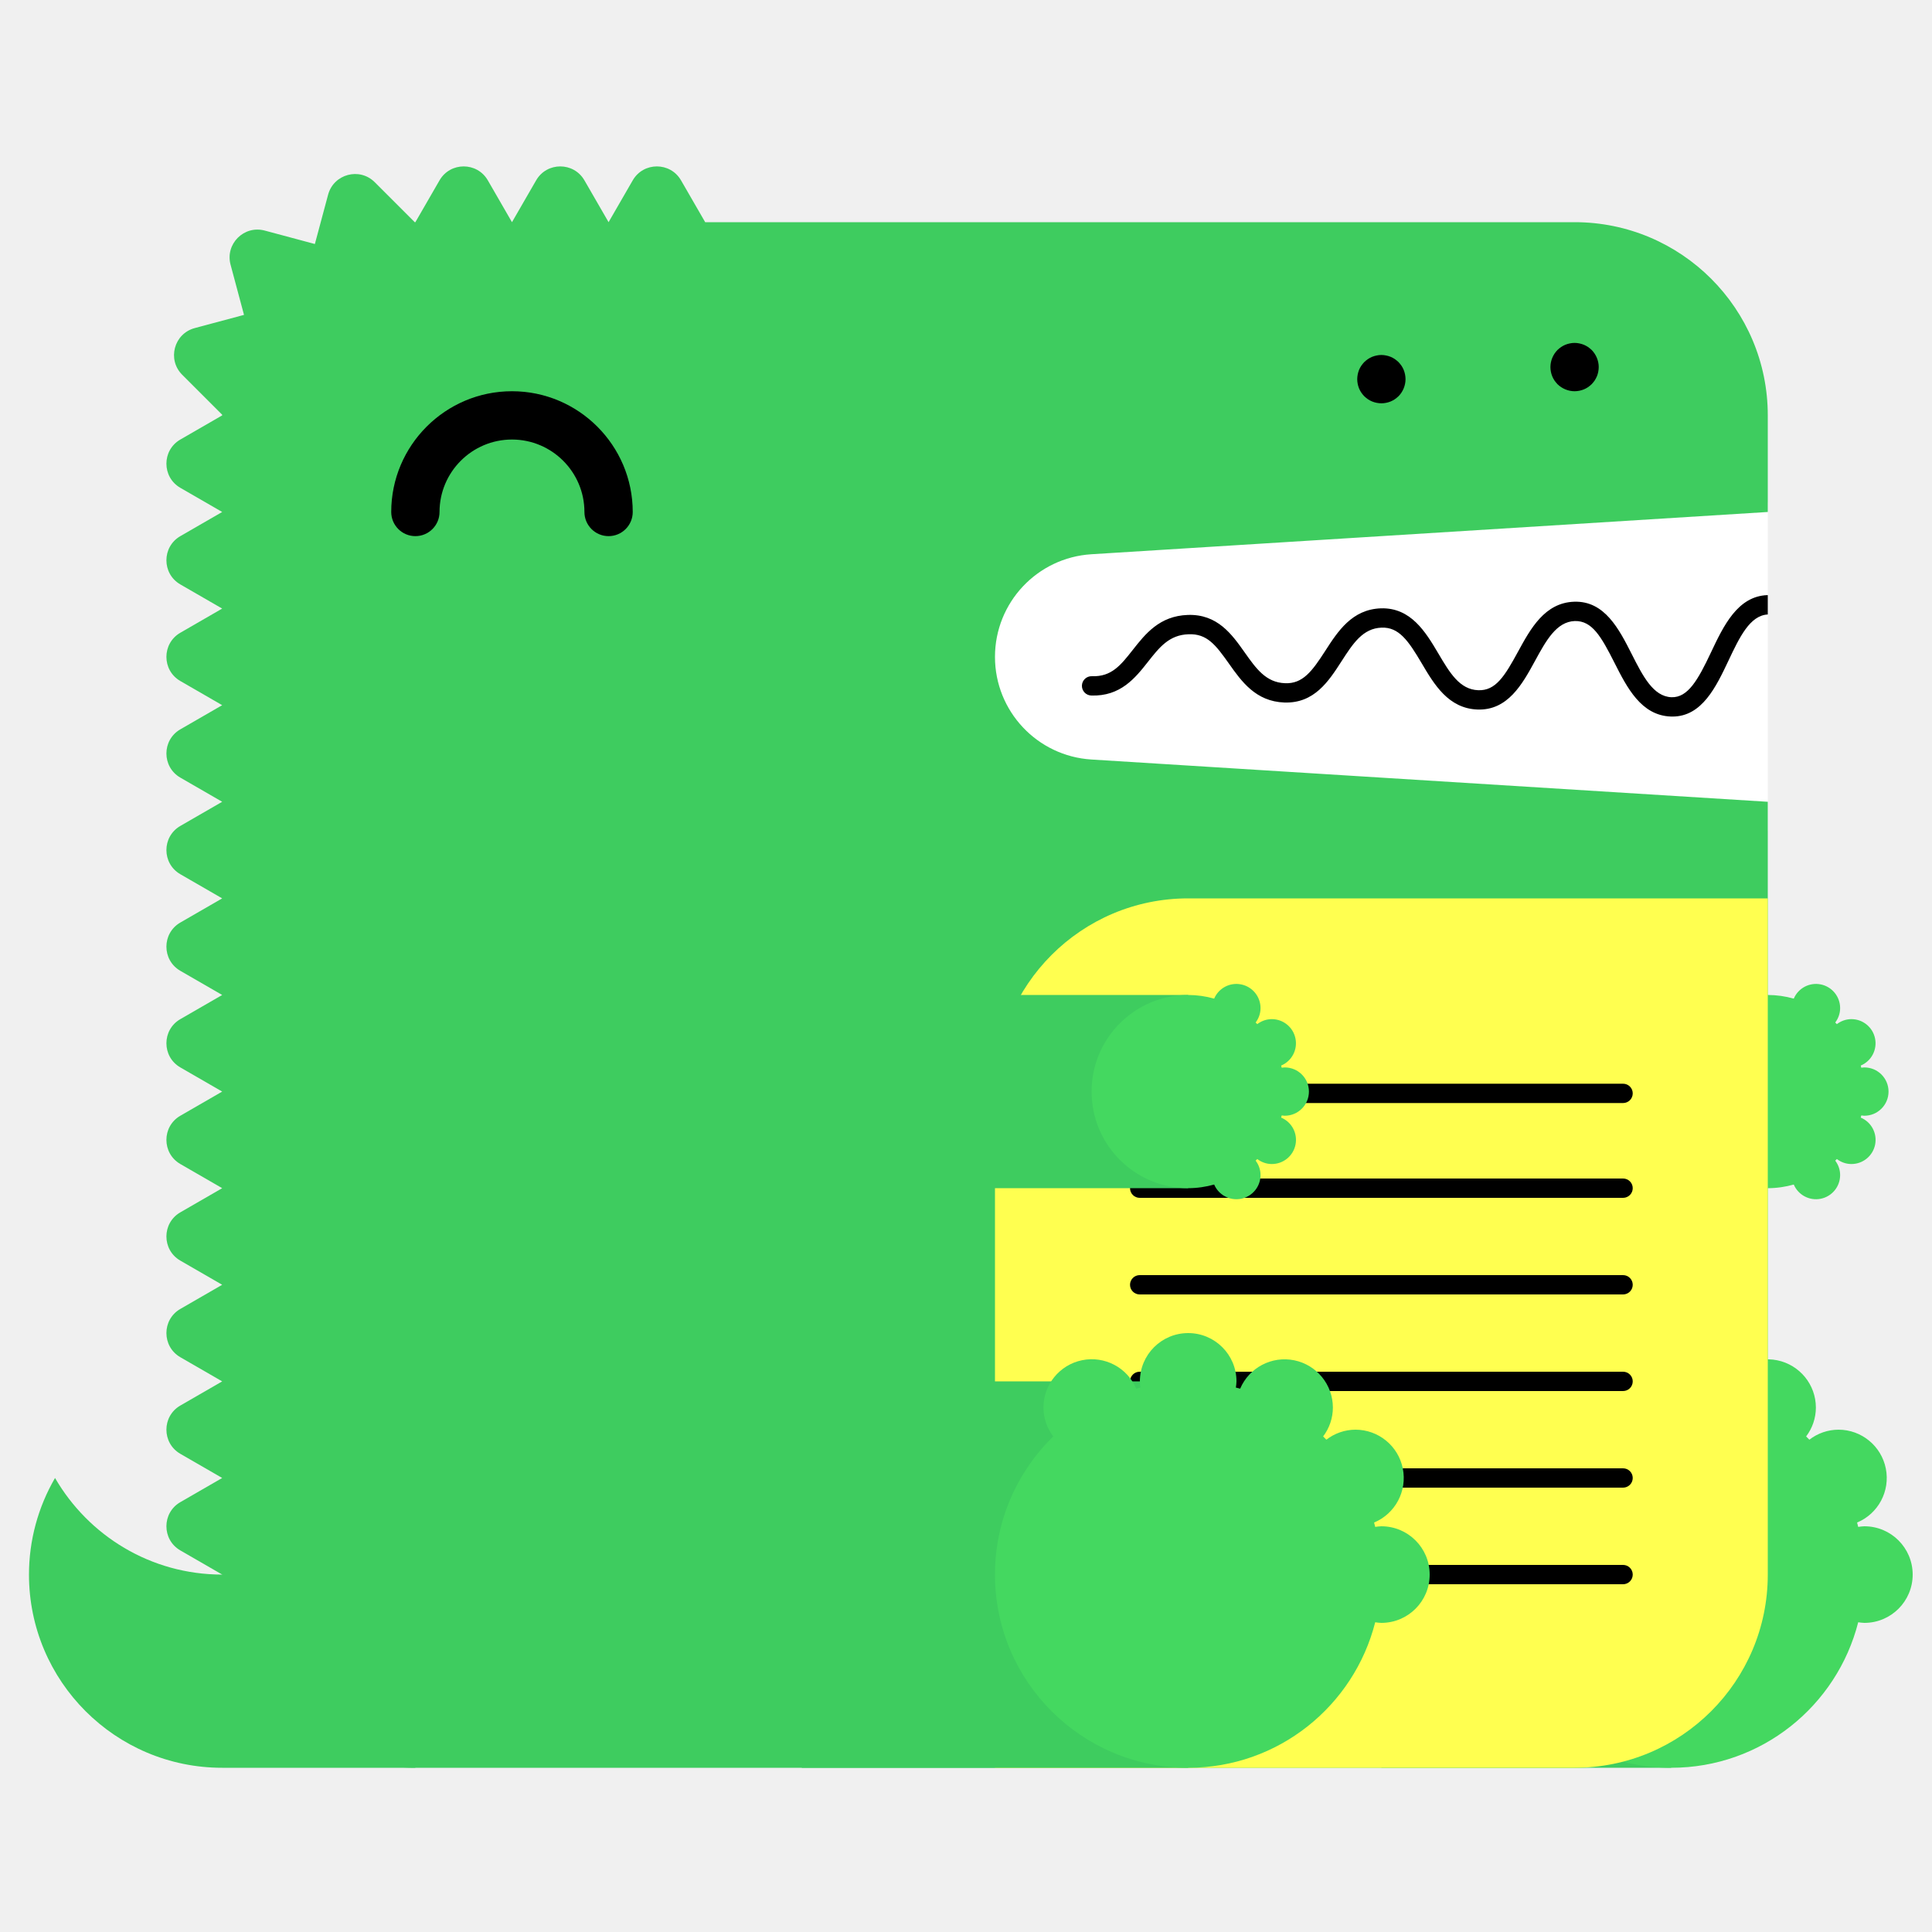
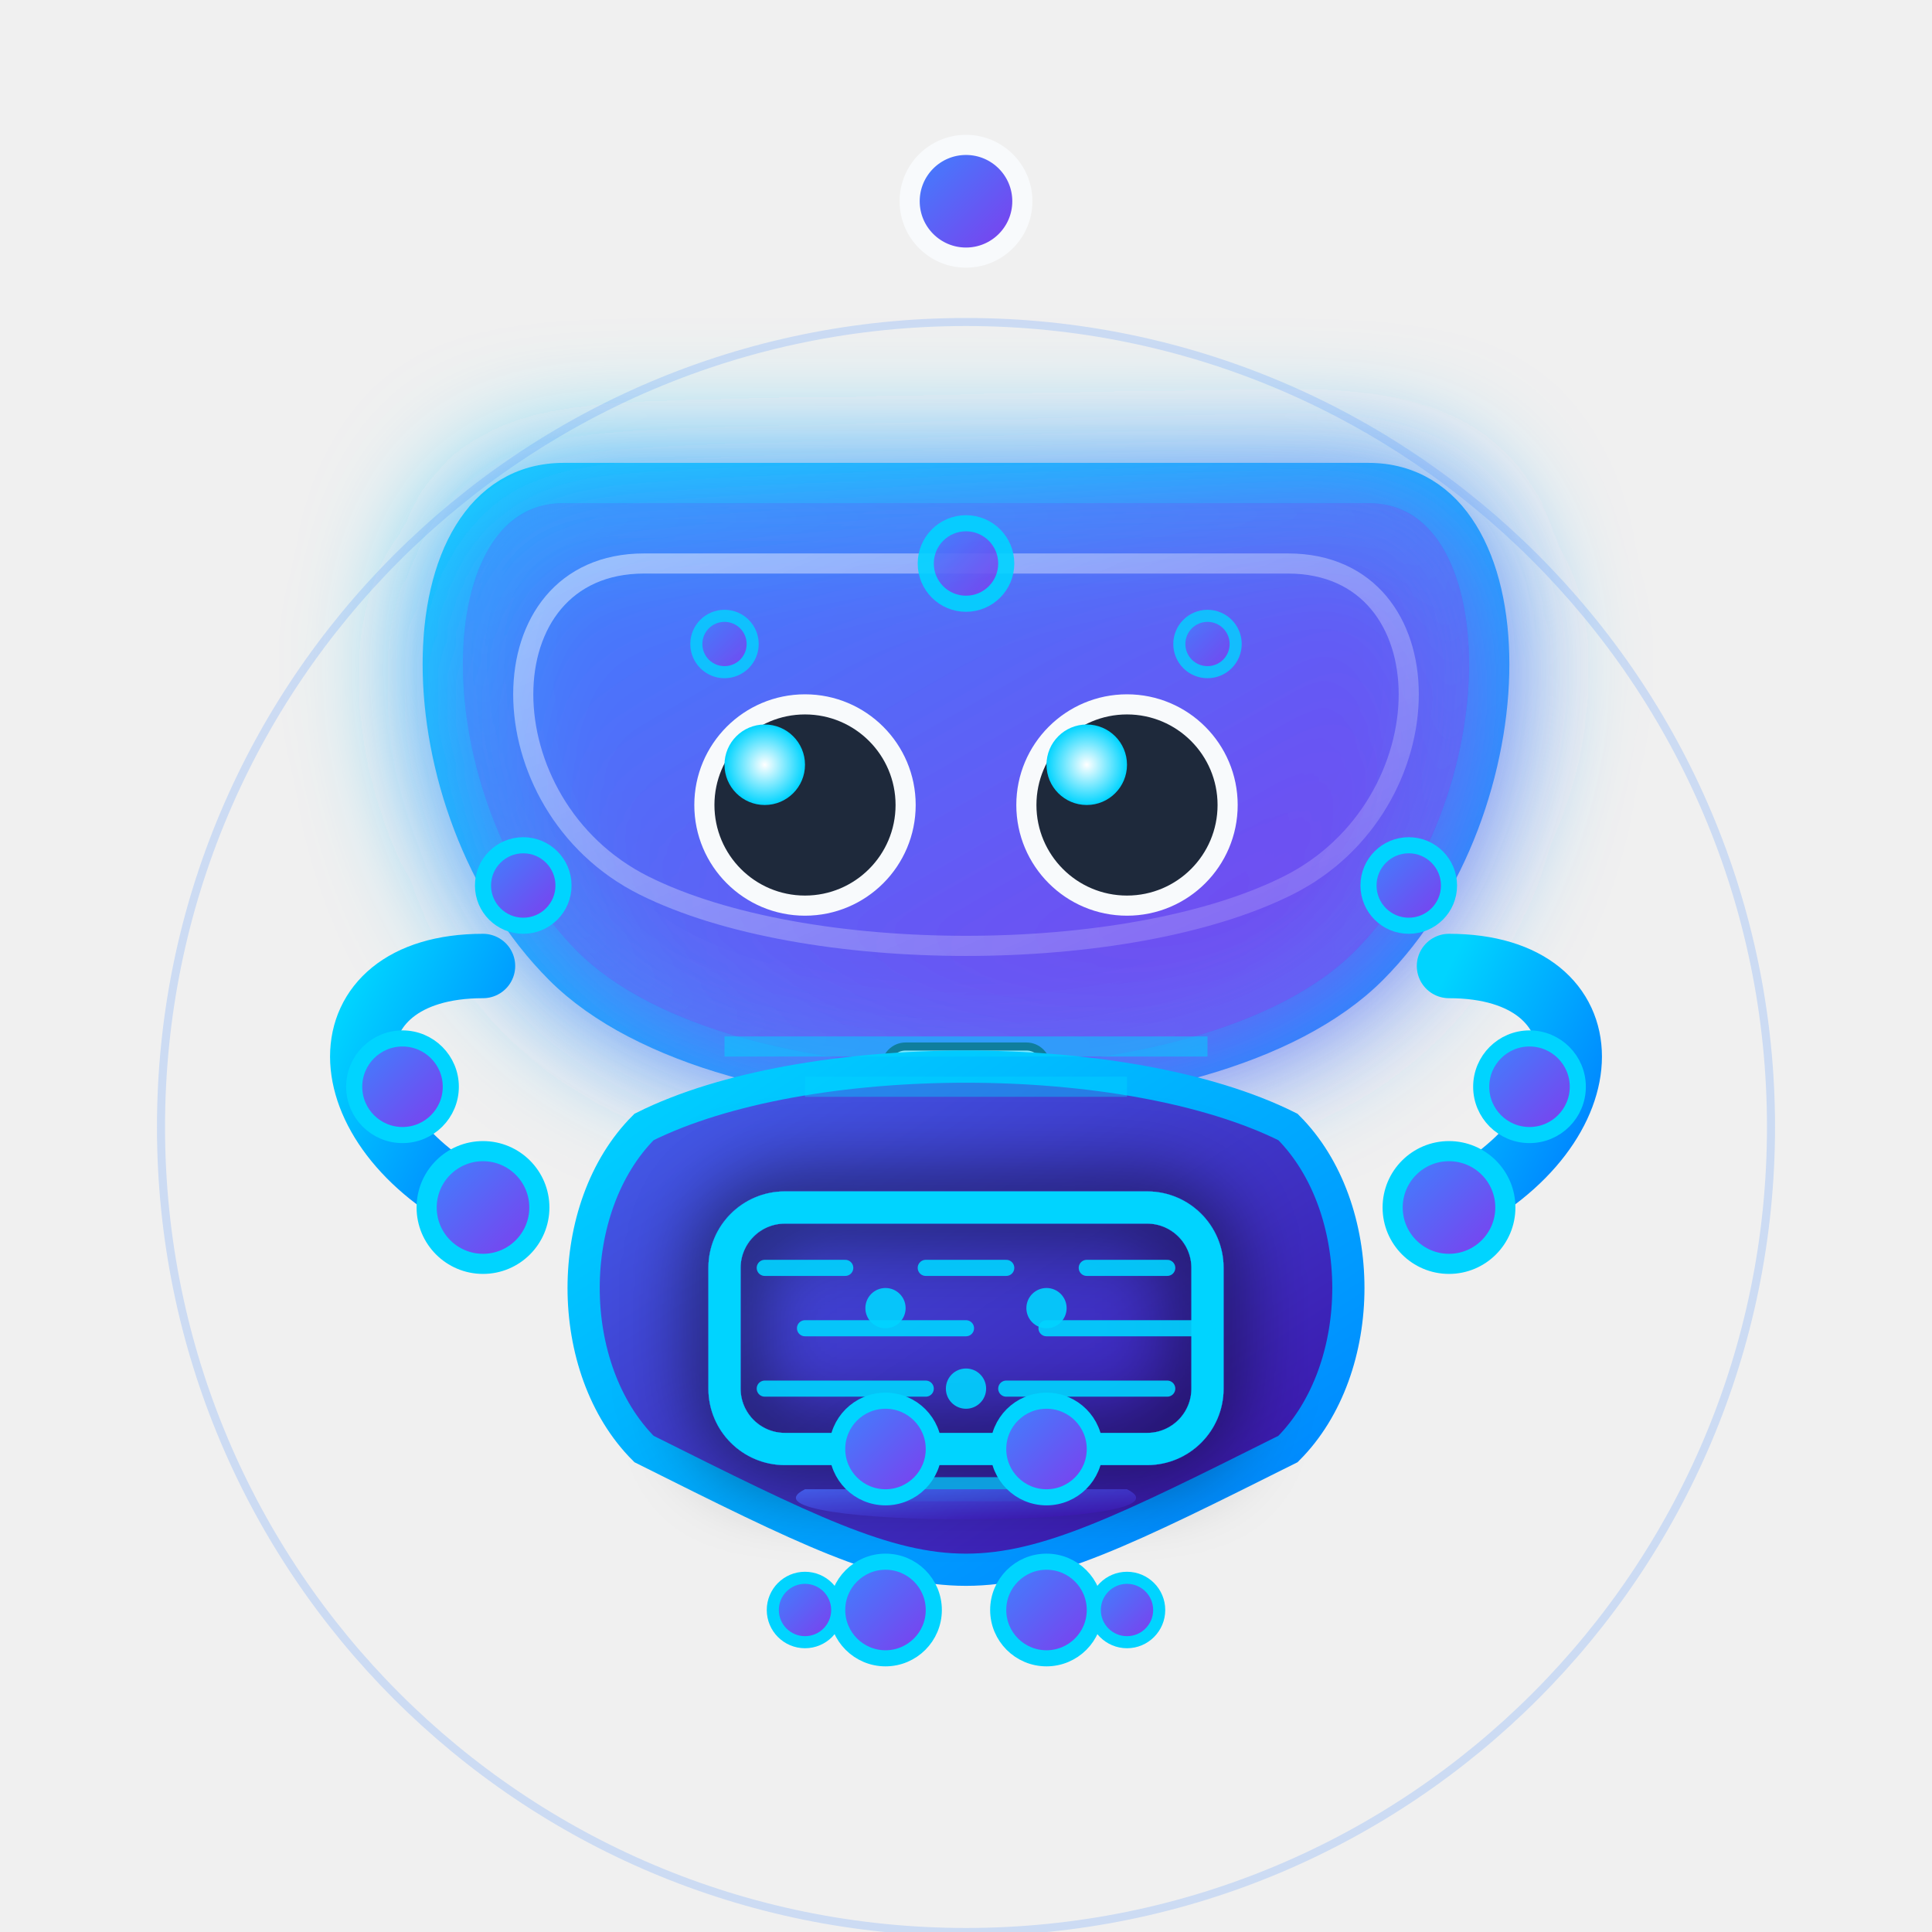
- <svg xmlns="http://www.w3.org/2000/svg" width="200" height="200" viewBox="0 0 200 200">
-   <g fill="none" fill-rule="evenodd">
-     <path fill="#FFF" d="M99 52h84v34H99z" />
-     <path d="M23 163c-7.398 0-13.843-4.027-17.303-10A19.886 19.886 0 0 0 3 163c0 11.046 8.954 20 20 20h20v-20H23z" fill="#3ECC5F" />
-     <path d="M112.98 57.376L183 53V43c0-11.046-8.954-20-20-20H73l-2.5-4.33c-1.112-1.925-3.889-1.925-5 0L63 23l-2.5-4.33c-1.111-1.925-3.889-1.925-5 0L53 23l-2.5-4.33c-1.111-1.925-3.889-1.925-5 0L43 23c-.022 0-.042.003-.065.003l-4.142-4.141c-1.57-1.571-4.252-.853-4.828 1.294l-1.369 5.104-5.192-1.392c-2.148-.575-4.111 1.389-3.535 3.536l1.39 5.193-5.102 1.367c-2.148.576-2.867 3.259-1.296 4.83l4.142 4.142c0 .021-.003.042-.003.064l-4.33 2.5c-1.925 1.111-1.925 3.889 0 5L23 53l-4.33 2.5c-1.925 1.111-1.925 3.889 0 5L23 63l-4.33 2.5c-1.925 1.111-1.925 3.889 0 5L23 73l-4.33 2.5c-1.925 1.111-1.925 3.889 0 5L23 83l-4.33 2.5c-1.925 1.111-1.925 3.889 0 5L23 93l-4.33 2.5c-1.925 1.111-1.925 3.889 0 5L23 103l-4.33 2.5c-1.925 1.111-1.925 3.889 0 5L23 113l-4.33 2.5c-1.925 1.111-1.925 3.889 0 5L23 123l-4.33 2.5c-1.925 1.111-1.925 3.889 0 5L23 133l-4.33 2.5c-1.925 1.111-1.925 3.889 0 5L23 143l-4.33 2.5c-1.925 1.111-1.925 3.889 0 5L23 153l-4.33 2.5c-1.925 1.111-1.925 3.889 0 5L23 163c0 11.046 8.954 20 20 20h120c11.046 0 20-8.954 20-20V83l-70.02-4.376A10.645 10.645 0 0 1 103 68c0-5.621 4.37-10.273 9.98-10.624" fill="#3ECC5F" />
-     <path fill="#3ECC5F" d="M143 183h30v-40h-30z" />
-     <path d="M193 158c-.219 0-.428.037-.639.064-.038-.15-.074-.301-.116-.451A5 5 0 0 0 190.32 148a4.96 4.96 0 0 0-3.016 1.036 26.531 26.531 0 0 0-.335-.336 4.955 4.955 0 0 0 1.011-2.987 5 5 0 0 0-9.599-1.959c-.148-.042-.297-.077-.445-.115.027-.211.064-.42.064-.639a5 5 0 0 0-5-5 5 5 0 0 0-5 5c0 .219.037.428.064.639-.148.038-.297.073-.445.115a4.998 4.998 0 0 0-9.599 1.959c0 1.125.384 2.151 1.011 2.987-3.717 3.632-6.031 8.693-6.031 14.3 0 11.046 8.954 20 20 20 9.339 0 17.16-6.41 19.361-15.064.211.027.42.064.639.064a5 5 0 0 0 5-5 5 5 0 0 0-5-5" fill="#44D860" />
-     <path fill="#3ECC5F" d="M153 123h30v-20h-30z" />
-     <path d="M193 115.5a2.5 2.5 0 1 0 0-5c-.109 0-.214.019-.319.032-.02-.075-.037-.15-.058-.225a2.501 2.501 0 0 0-.963-4.807c-.569 0-1.088.197-1.508.518a6.653 6.653 0 0 0-.168-.168c.314-.417.506-.931.506-1.494a2.5 2.5 0 0 0-4.8-.979A9.987 9.987 0 0 0 183 103c-5.522 0-10 4.478-10 10s4.478 10 10 10c.934 0 1.833-.138 2.69-.377a2.5 2.5 0 0 0 4.8-.979c0-.563-.192-1.077-.506-1.494.057-.055.113-.111.168-.168.42.321.939.518 1.508.518a2.5 2.5 0 0 0 .963-4.807c.021-.074.038-.15.058-.225.105.013.21.032.319.032" fill="#44D860" />
-     <path d="M63 55.5a2.5 2.5 0 0 1-2.5-2.5c0-4.136-3.364-7.5-7.5-7.5s-7.5 3.364-7.5 7.5a2.5 2.5 0 1 1-5 0c0-6.893 5.607-12.5 12.5-12.5S65.5 46.107 65.5 53a2.5 2.5 0 0 1-2.5 2.5" fill="#000" />
-     <path d="M103 183h60c11.046 0 20-8.954 20-20V93h-60c-11.046 0-20 8.954-20 20v70z" fill="#FFFF50" />
-     <path d="M168.02 124h-50.04a1 1 0 1 1 0-2h50.04a1 1 0 1 1 0 2m0 20h-50.04a1 1 0 1 1 0-2h50.04a1 1 0 1 1 0 2m0 20h-50.04a1 1 0 1 1 0-2h50.04a1 1 0 1 1 0 2m0-49.814h-50.04a1 1 0 1 1 0-2h50.04a1 1 0 1 1 0 2m0 19.814h-50.04a1 1 0 1 1 0-2h50.04a1 1 0 1 1 0 2m0 20h-50.04a1 1 0 1 1 0-2h50.04a1 1 0 1 1 0 2M183 61.611c-.012 0-.022-.006-.034-.005-3.09.105-4.552 3.196-5.842 5.923-1.346 2.85-2.387 4.703-4.093 4.647-1.889-.068-2.969-2.202-4.113-4.46-1.314-2.594-2.814-5.536-5.963-5.426-3.046.104-4.513 2.794-5.807 5.167-1.377 2.528-2.314 4.065-4.121 3.994-1.927-.07-2.951-1.805-4.136-3.813-1.321-2.236-2.848-4.75-5.936-4.664-2.994.103-4.465 2.385-5.763 4.4-1.373 2.13-2.335 3.428-4.165 3.351-1.973-.07-2.992-1.51-4.171-3.177-1.324-1.873-2.816-3.993-5.895-3.89-2.928.1-4.399 1.97-5.696 3.618-1.232 1.564-2.194 2.802-4.229 2.724a1 1 0 0 0-.072 2c3.017.101 4.545-1.8 5.872-3.487 1.177-1.496 2.193-2.787 4.193-2.855 1.926-.082 2.829 1.115 4.195 3.045 1.297 1.834 2.769 3.914 5.731 4.021 3.103.104 4.596-2.215 5.918-4.267 1.182-1.834 2.202-3.417 4.15-3.484 1.793-.067 2.769 1.35 4.145 3.681 1.297 2.197 2.766 4.686 5.787 4.796 3.125.108 4.634-2.62 5.949-5.035 1.139-2.088 2.214-4.06 4.119-4.126 1.793-.042 2.728 1.595 4.111 4.33 1.292 2.553 2.757 5.445 5.825 5.556l.169.003c3.064 0 4.518-3.075 5.805-5.794 1.139-2.41 2.217-4.68 4.067-4.773v-2z" fill="#000" />
-     <path fill="#3ECC5F" d="M83 183h40v-40H83z" />
-     <path d="M143 158c-.219 0-.428.037-.639.064-.038-.15-.074-.301-.116-.451A5 5 0 0 0 140.32 148a4.96 4.96 0 0 0-3.016 1.036 26.531 26.531 0 0 0-.335-.336 4.955 4.955 0 0 0 1.011-2.987 5 5 0 0 0-9.599-1.959c-.148-.042-.297-.077-.445-.115.027-.211.064-.42.064-.639a5 5 0 0 0-5-5 5 5 0 0 0-5 5c0 .219.037.428.064.639-.148.038-.297.073-.445.115a4.998 4.998 0 0 0-9.599 1.959c0 1.125.384 2.151 1.011 2.987-3.717 3.632-6.031 8.693-6.031 14.3 0 11.046 8.954 20 20 20 9.339 0 17.16-6.41 19.361-15.064.211.027.42.064.639.064a5 5 0 0 0 5-5 5 5 0 0 0-5-5" fill="#44D860" />
-     <path fill="#3ECC5F" d="M83 123h40v-20H83z" />
-     <path d="M133 115.5a2.5 2.5 0 1 0 0-5c-.109 0-.214.019-.319.032-.02-.075-.037-.15-.058-.225a2.501 2.501 0 0 0-.963-4.807c-.569 0-1.088.197-1.508.518a6.653 6.653 0 0 0-.168-.168c.314-.417.506-.931.506-1.494a2.5 2.5 0 0 0-4.8-.979A9.987 9.987 0 0 0 123 103c-5.522 0-10 4.478-10 10s4.478 10 10 10c.934 0 1.833-.138 2.69-.377a2.5 2.5 0 0 0 4.8-.979c0-.563-.192-1.077-.506-1.494.057-.055.113-.111.168-.168.42.321.939.518 1.508.518a2.5 2.5 0 0 0 .963-4.807c.021-.074.038-.15.058-.225.105.013.21.032.319.032" fill="#44D860" />
-     <path d="M143 41.75c-.16 0-.33-.02-.49-.05a2.52 2.52 0 0 1-.47-.14c-.15-.06-.29-.14-.431-.23-.13-.09-.259-.2-.38-.31-.109-.12-.219-.24-.309-.38s-.17-.28-.231-.43a2.619 2.619 0 0 1-.189-.96c0-.16.02-.33.05-.49.03-.16.08-.31.139-.47.061-.15.141-.29.231-.43.09-.13.2-.26.309-.38.121-.11.25-.22.38-.31.141-.09.281-.17.431-.23.149-.06.31-.11.47-.14.32-.07.65-.07.98 0 .159.03.32.08.47.14.149.06.29.14.43.23.13.09.259.2.38.31.11.12.22.25.31.38.09.14.17.28.23.43.06.16.11.31.14.47.029.16.05.33.05.49 0 .66-.271 1.31-.73 1.77-.121.11-.25.22-.38.31-.14.09-.281.17-.43.23a2.565 2.565 0 0 1-.96.19m20-1.25c-.66 0-1.3-.27-1.771-.73a3.802 3.802 0 0 1-.309-.38c-.09-.14-.17-.28-.231-.43a2.619 2.619 0 0 1-.189-.96c0-.66.27-1.3.729-1.77.121-.11.25-.22.38-.31.141-.09.281-.17.431-.23.149-.06.31-.11.47-.14.32-.07.66-.07.98 0 .159.03.32.08.47.14.149.06.29.14.43.23.13.09.259.2.38.31.459.47.73 1.11.73 1.77 0 .16-.021.33-.05.49-.03.16-.08.32-.14.47-.07.15-.14.29-.23.43-.09.13-.2.26-.31.38-.121.11-.25.22-.38.31-.14.09-.281.17-.43.23a2.565 2.565 0 0 1-.96.19" fill="#000" />
-   </g>
+ <svg xmlns="http://www.w3.org/2000/svg" width="48" height="48" viewBox="0 0 48 48">
+   <defs>
+     <linearGradient id="bodyGradient" x1="0%" y1="0%" x2="100%" y2="100%">
+       <stop offset="0%" style="stop-color:#3a86ff;stop-opacity:1" />
+       <stop offset="100%" style="stop-color:#8338ec;stop-opacity:1" />
+     </linearGradient>
+     <linearGradient id="bodyGradient2" x1="0%" y1="0%" x2="100%" y2="100%">
+       <stop offset="0%" style="stop-color:#4361ee;stop-opacity:1" />
+       <stop offset="100%" style="stop-color:#3a0ca3;stop-opacity:1" />
+     </linearGradient>
+     <linearGradient id="highlightGradient" x1="0%" y1="0%" x2="100%" y2="100%">
+       <stop offset="0%" style="stop-color:#ffffff;stop-opacity:0.8" />
+       <stop offset="100%" style="stop-color:#ffffff;stop-opacity:0.2" />
+     </linearGradient>
+     <linearGradient id="edgeGradient" x1="0%" y1="0%" x2="100%" y2="100%">
+       <stop offset="0%" style="stop-color:#00d4ff;stop-opacity:1" />
+       <stop offset="100%" style="stop-color:#0080ff;stop-opacity:1" />
+     </linearGradient>
+     <radialGradient id="eyeGradient" cx="50%" cy="50%" r="50%" fx="50%" fy="50%">
+       <stop offset="0%" style="stop-color:#ffffff;stop-opacity:1" />
+       <stop offset="100%" style="stop-color:#00d4ff;stop-opacity:1" />
+     </radialGradient>
+     <filter id="glow" x="-50%" y="-50%" width="200%" height="200%">
+       <feGaussianBlur in="SourceGraphic" stdDeviation="1.5" result="blur" />
+       <feComposite in="blur" in2="SourceGraphic" operator="over" />
+     </filter>
+     <filter id="innerGlow" x="-50%" y="-50%" width="200%" height="200%">
+       <feGaussianBlur in="SourceAlpha" stdDeviation="1" result="blur" />
+       <feComposite in="SourceGraphic" in2="blur" operator="over" />
+     </filter>
+   </defs>
+   <path d="M14 12 C10 12, 10 20, 14 24 C18 28, 30 28, 34 24 C38 20, 38 12, 34 12 C30 12, 18 12, 14 12 Z" fill="url(#bodyGradient)" stroke="url(#edgeGradient)" stroke-width="1" filter="url(#glow)" />
+   <path d="M16 14 C12 14, 12 20, 16 22 C20 24, 28 24, 32 22 C36 20, 36 14, 32 14 C28 14, 20 14, 16 14 Z" fill="none" stroke="url(#highlightGradient)" stroke-width="0.5" opacity="0.6" />
+   <circle cx="20" cy="20" r="2.5" fill="#1e293b" stroke="#f8fafc" stroke-width="0.5" />
+   <circle cx="28" cy="20" r="2.5" fill="#1e293b" stroke="#f8fafc" stroke-width="0.5" />
+   <circle cx="19" cy="19" r="1" fill="url(#eyeGradient)" />
+   <circle cx="27" cy="19" r="1" fill="url(#eyeGradient)" />
+   <rect x="22" y="26" width="4" height="1" rx="0.5" fill="#f8fafc" stroke="#1e293b" stroke-width="0.2" />
+   <path d="M16 28 C14 30, 14 34, 16 36 C24 40, 24 40, 32 36 C34 34, 34 30, 32 28 C28 26, 20 26, 16 28 Z" fill="url(#bodyGradient2)" stroke="url(#edgeGradient)" stroke-width="0.8" />
+   <rect x="18" y="30" width="12" height="6" rx="1.5" fill="none" stroke="#00d4ff" stroke-width="0.8" filter="url(#innerGlow)" />
+   <path d="M19 31.5 L21 31.5 M23 31.5 L25 31.5 M27 31.5 L29 31.5 M20 33 L24 33 M26 33 L30 33 M19 34.5 L23 34.5 M25 34.5 L29 34.5" stroke="#00d4ff" stroke-width="0.4" stroke-linecap="round" opacity="0.9" />
+   <circle cx="22" cy="32.5" r="0.5" fill="#00d4ff" opacity="0.9" />
+   <circle cx="26" cy="32.5" r="0.5" fill="#00d4ff" opacity="0.9" />
+   <circle cx="24" cy="34.5" r="0.5" fill="#00d4ff" opacity="0.9" />
+   <path d="M20 36 L28 36" stroke="#00d4ff" stroke-width="0.6" opacity="0.7" />
+   <path d="M22 37 L26 37" stroke="#00d4ff" stroke-width="0.6" opacity="0.7" />
+   <path d="M20 37 C18 38, 30 38, 28 37" stroke="none" fill="url(#bodyGradient2)" opacity="0.9" />
+   <line x1="24" y1="10" x2="24" y2="6" stroke="url(#edgeGradient)" stroke-width="1.2" />
+   <circle cx="24" cy="5" r="1.4" fill="url(#bodyGradient)" stroke="#f8fafc" stroke-width="0.5" />
+   <path d="M12 22 L14 22 M34 22 L36 22" stroke="url(#edgeGradient)" stroke-width="1.4" stroke-linecap="round" />
+   <circle cx="13" cy="22" r="1" fill="url(#bodyGradient)" stroke="#00d4ff" stroke-width="0.4" />
+   <circle cx="35" cy="22" r="1" fill="url(#bodyGradient)" stroke="#00d4ff" stroke-width="0.4" />
+   <path d="M12 24 C8 24, 8 28, 12 30" stroke="url(#edgeGradient)" stroke-width="1.6" fill="none" stroke-linecap="round" />
+   <path d="M36 24 C40 24, 40 28, 36 30" stroke="url(#edgeGradient)" stroke-width="1.6" fill="none" stroke-linecap="round" />
+   <circle cx="10" cy="27" r="1.2" fill="url(#bodyGradient)" stroke="#00d4ff" stroke-width="0.4" />
+   <circle cx="38" cy="27" r="1.2" fill="url(#bodyGradient)" stroke="#00d4ff" stroke-width="0.4" />
+   <circle cx="12" cy="30" r="1.4" fill="url(#bodyGradient)" stroke="#00d4ff" stroke-width="0.5" />
+   <circle cx="36" cy="30" r="1.4" fill="url(#bodyGradient)" stroke="#00d4ff" stroke-width="0.5" />
+   <path d="M22 36 L22 40" stroke="url(#edgeGradient)" stroke-width="1.6" />
+   <path d="M26 36 L26 40" stroke="url(#edgeGradient)" stroke-width="1.6" />
+   <circle cx="22" cy="36" r="1.2" fill="url(#bodyGradient)" stroke="#00d4ff" stroke-width="0.4" />
+   <circle cx="26" cy="36" r="1.2" fill="url(#bodyGradient)" stroke="#00d4ff" stroke-width="0.4" />
+   <circle cx="22" cy="40" r="1.2" fill="url(#bodyGradient)" stroke="#00d4ff" stroke-width="0.4" />
+   <circle cx="26" cy="40" r="1.2" fill="url(#bodyGradient)" stroke="#00d4ff" stroke-width="0.4" />
+   <path d="M20 40 L24 40 M24 40 L28 40" stroke="url(#edgeGradient)" stroke-width="1.6" />
+   <path d="M19 41 L21 41 M27 41 L29 41" stroke="url(#edgeGradient)" stroke-width="1.2" />
+   <circle cx="20" cy="40" r="0.8" fill="url(#bodyGradient)" stroke="#00d4ff" stroke-width="0.3" />
+   <circle cx="28" cy="40" r="0.8" fill="url(#bodyGradient)" stroke="#00d4ff" stroke-width="0.3" />
+   <circle cx="24" cy="14" r="1" fill="url(#bodyGradient)" stroke="#00d4ff" stroke-width="0.4" opacity="0.9" />
+   <circle cx="18" cy="16" r="0.7" fill="url(#bodyGradient)" stroke="#00d4ff" stroke-width="0.3" opacity="0.8" />
+   <circle cx="30" cy="16" r="0.7" fill="url(#bodyGradient)" stroke="#00d4ff" stroke-width="0.3" opacity="0.8" />
+   <path d="M18 26 L30 26" stroke="#00d4ff" stroke-width="0.5" opacity="0.5" />
+   <path d="M20 27 L28 27" stroke="#00d4ff" stroke-width="0.5" opacity="0.4" />
+   <circle cx="24" cy="28" r="20" fill="none" stroke="#3a86ff" stroke-width="0.2" opacity="0.2" />
</svg>
